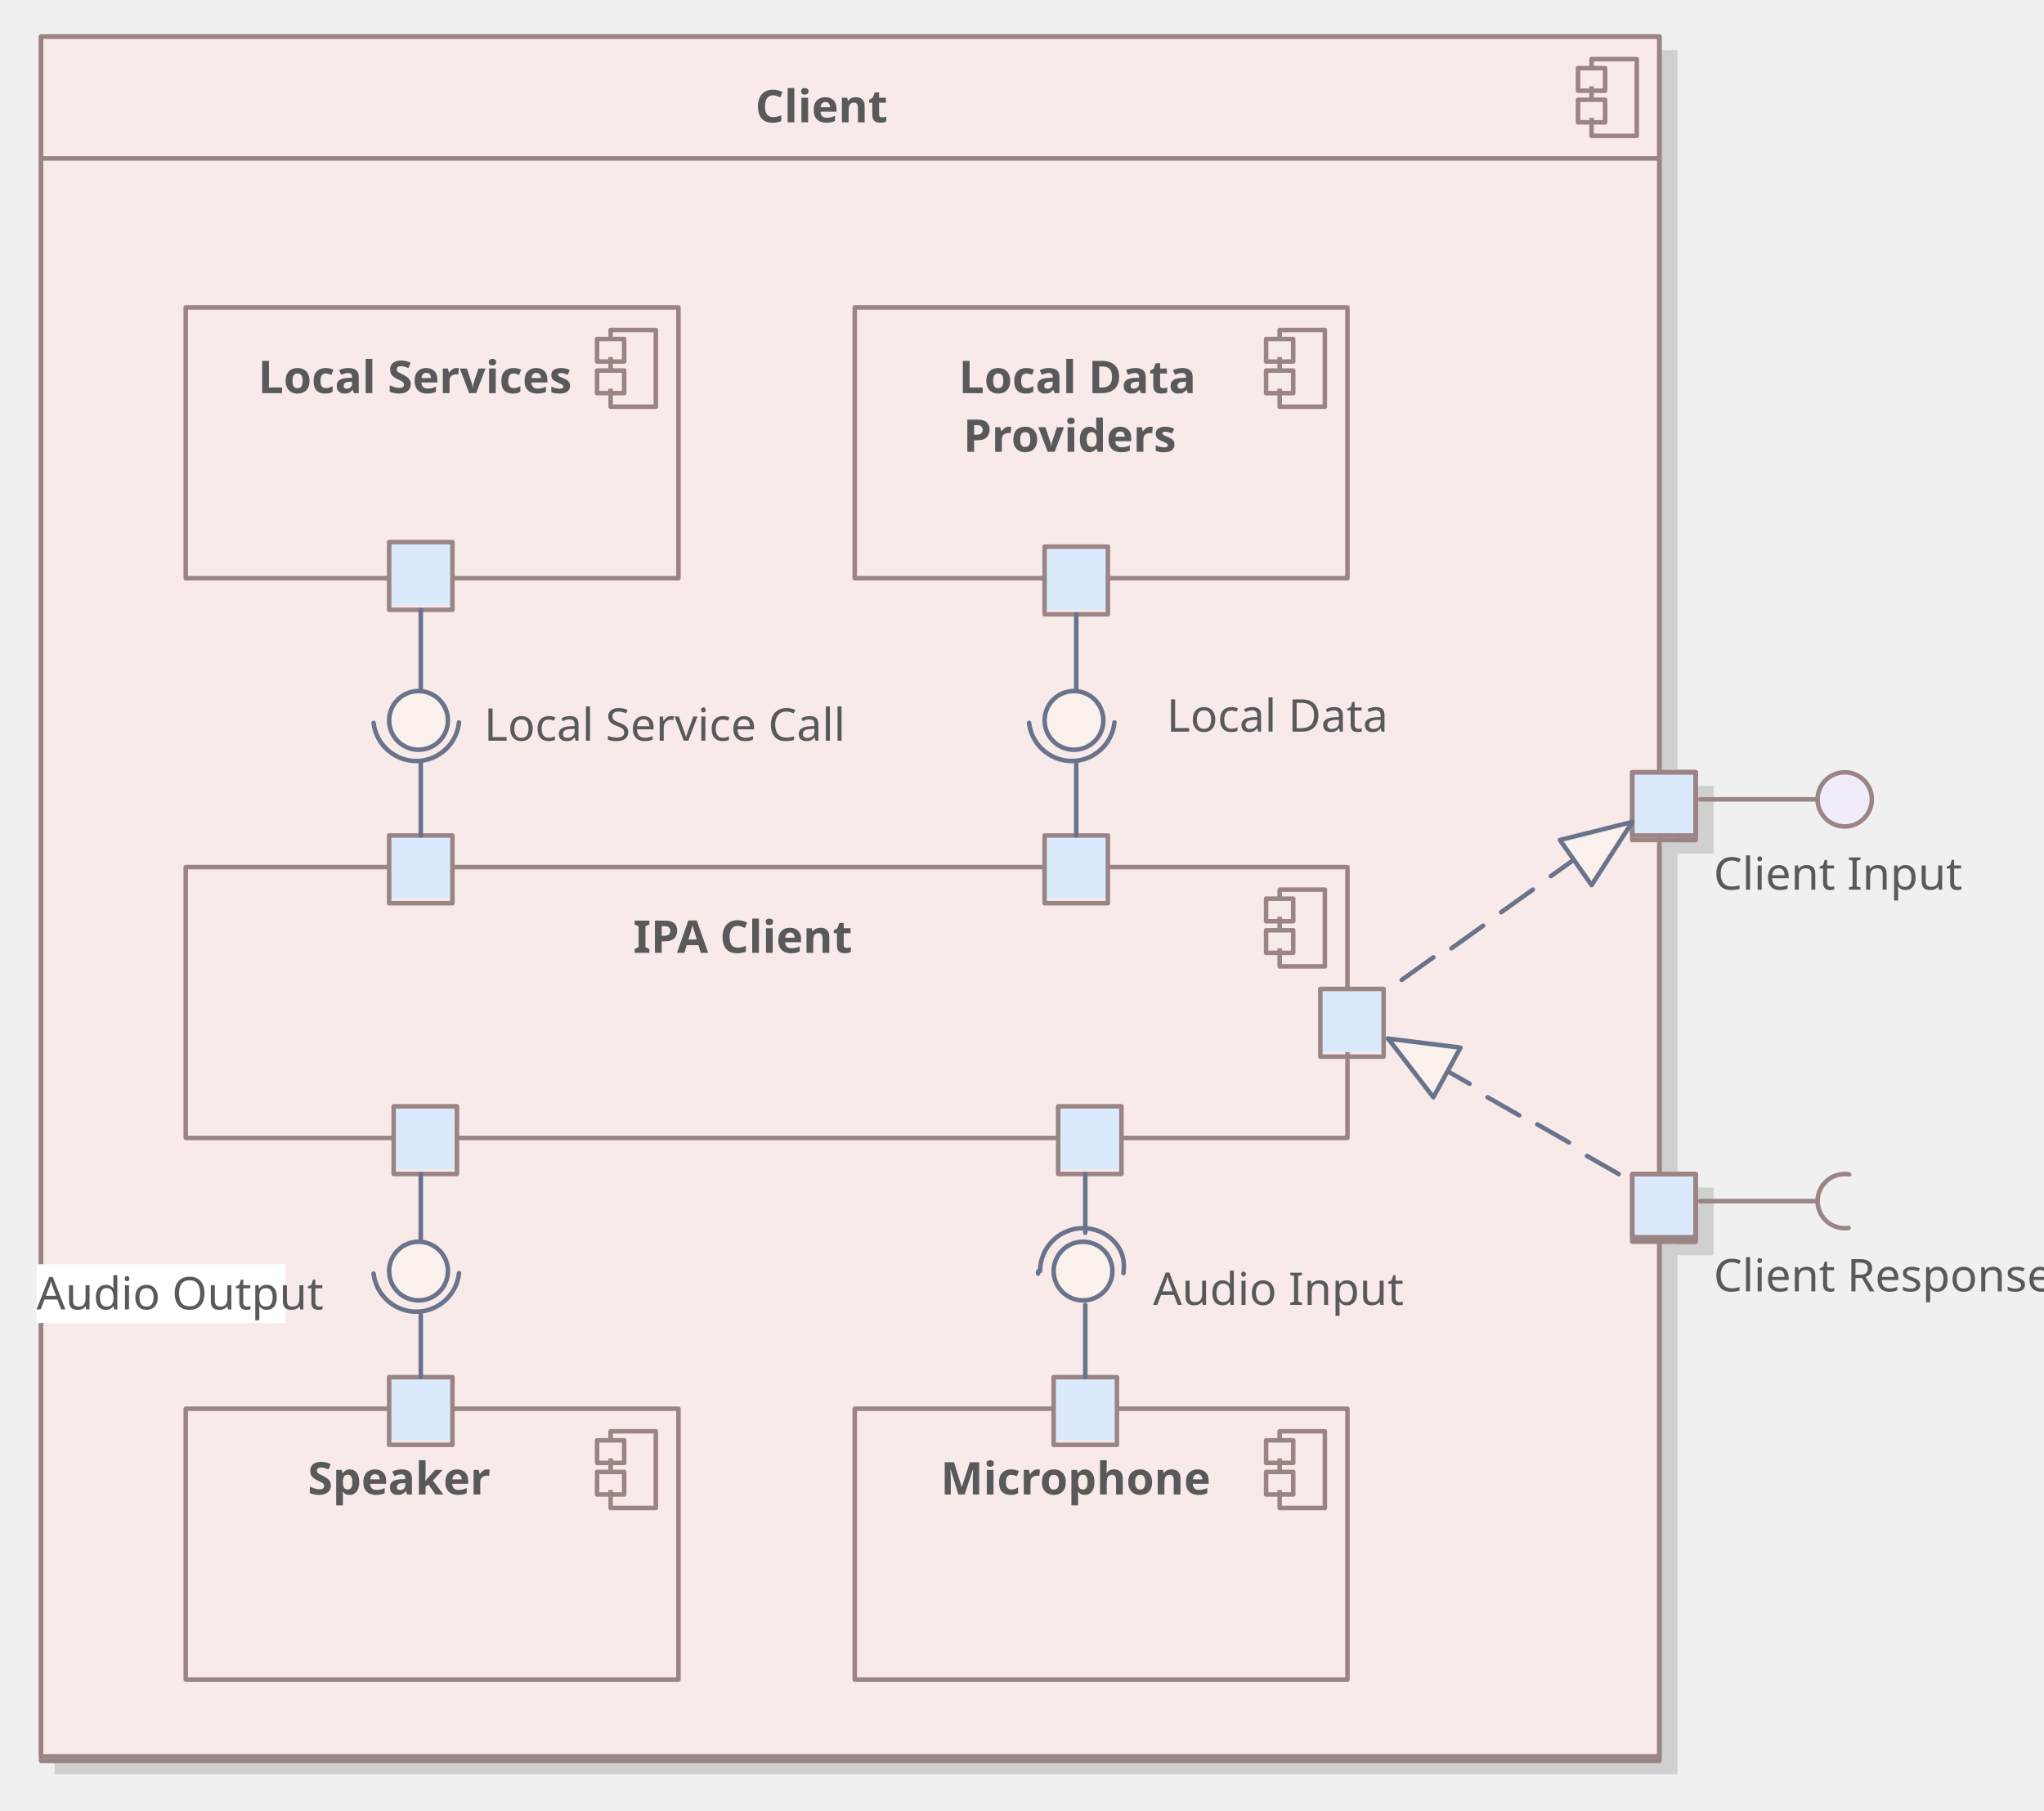
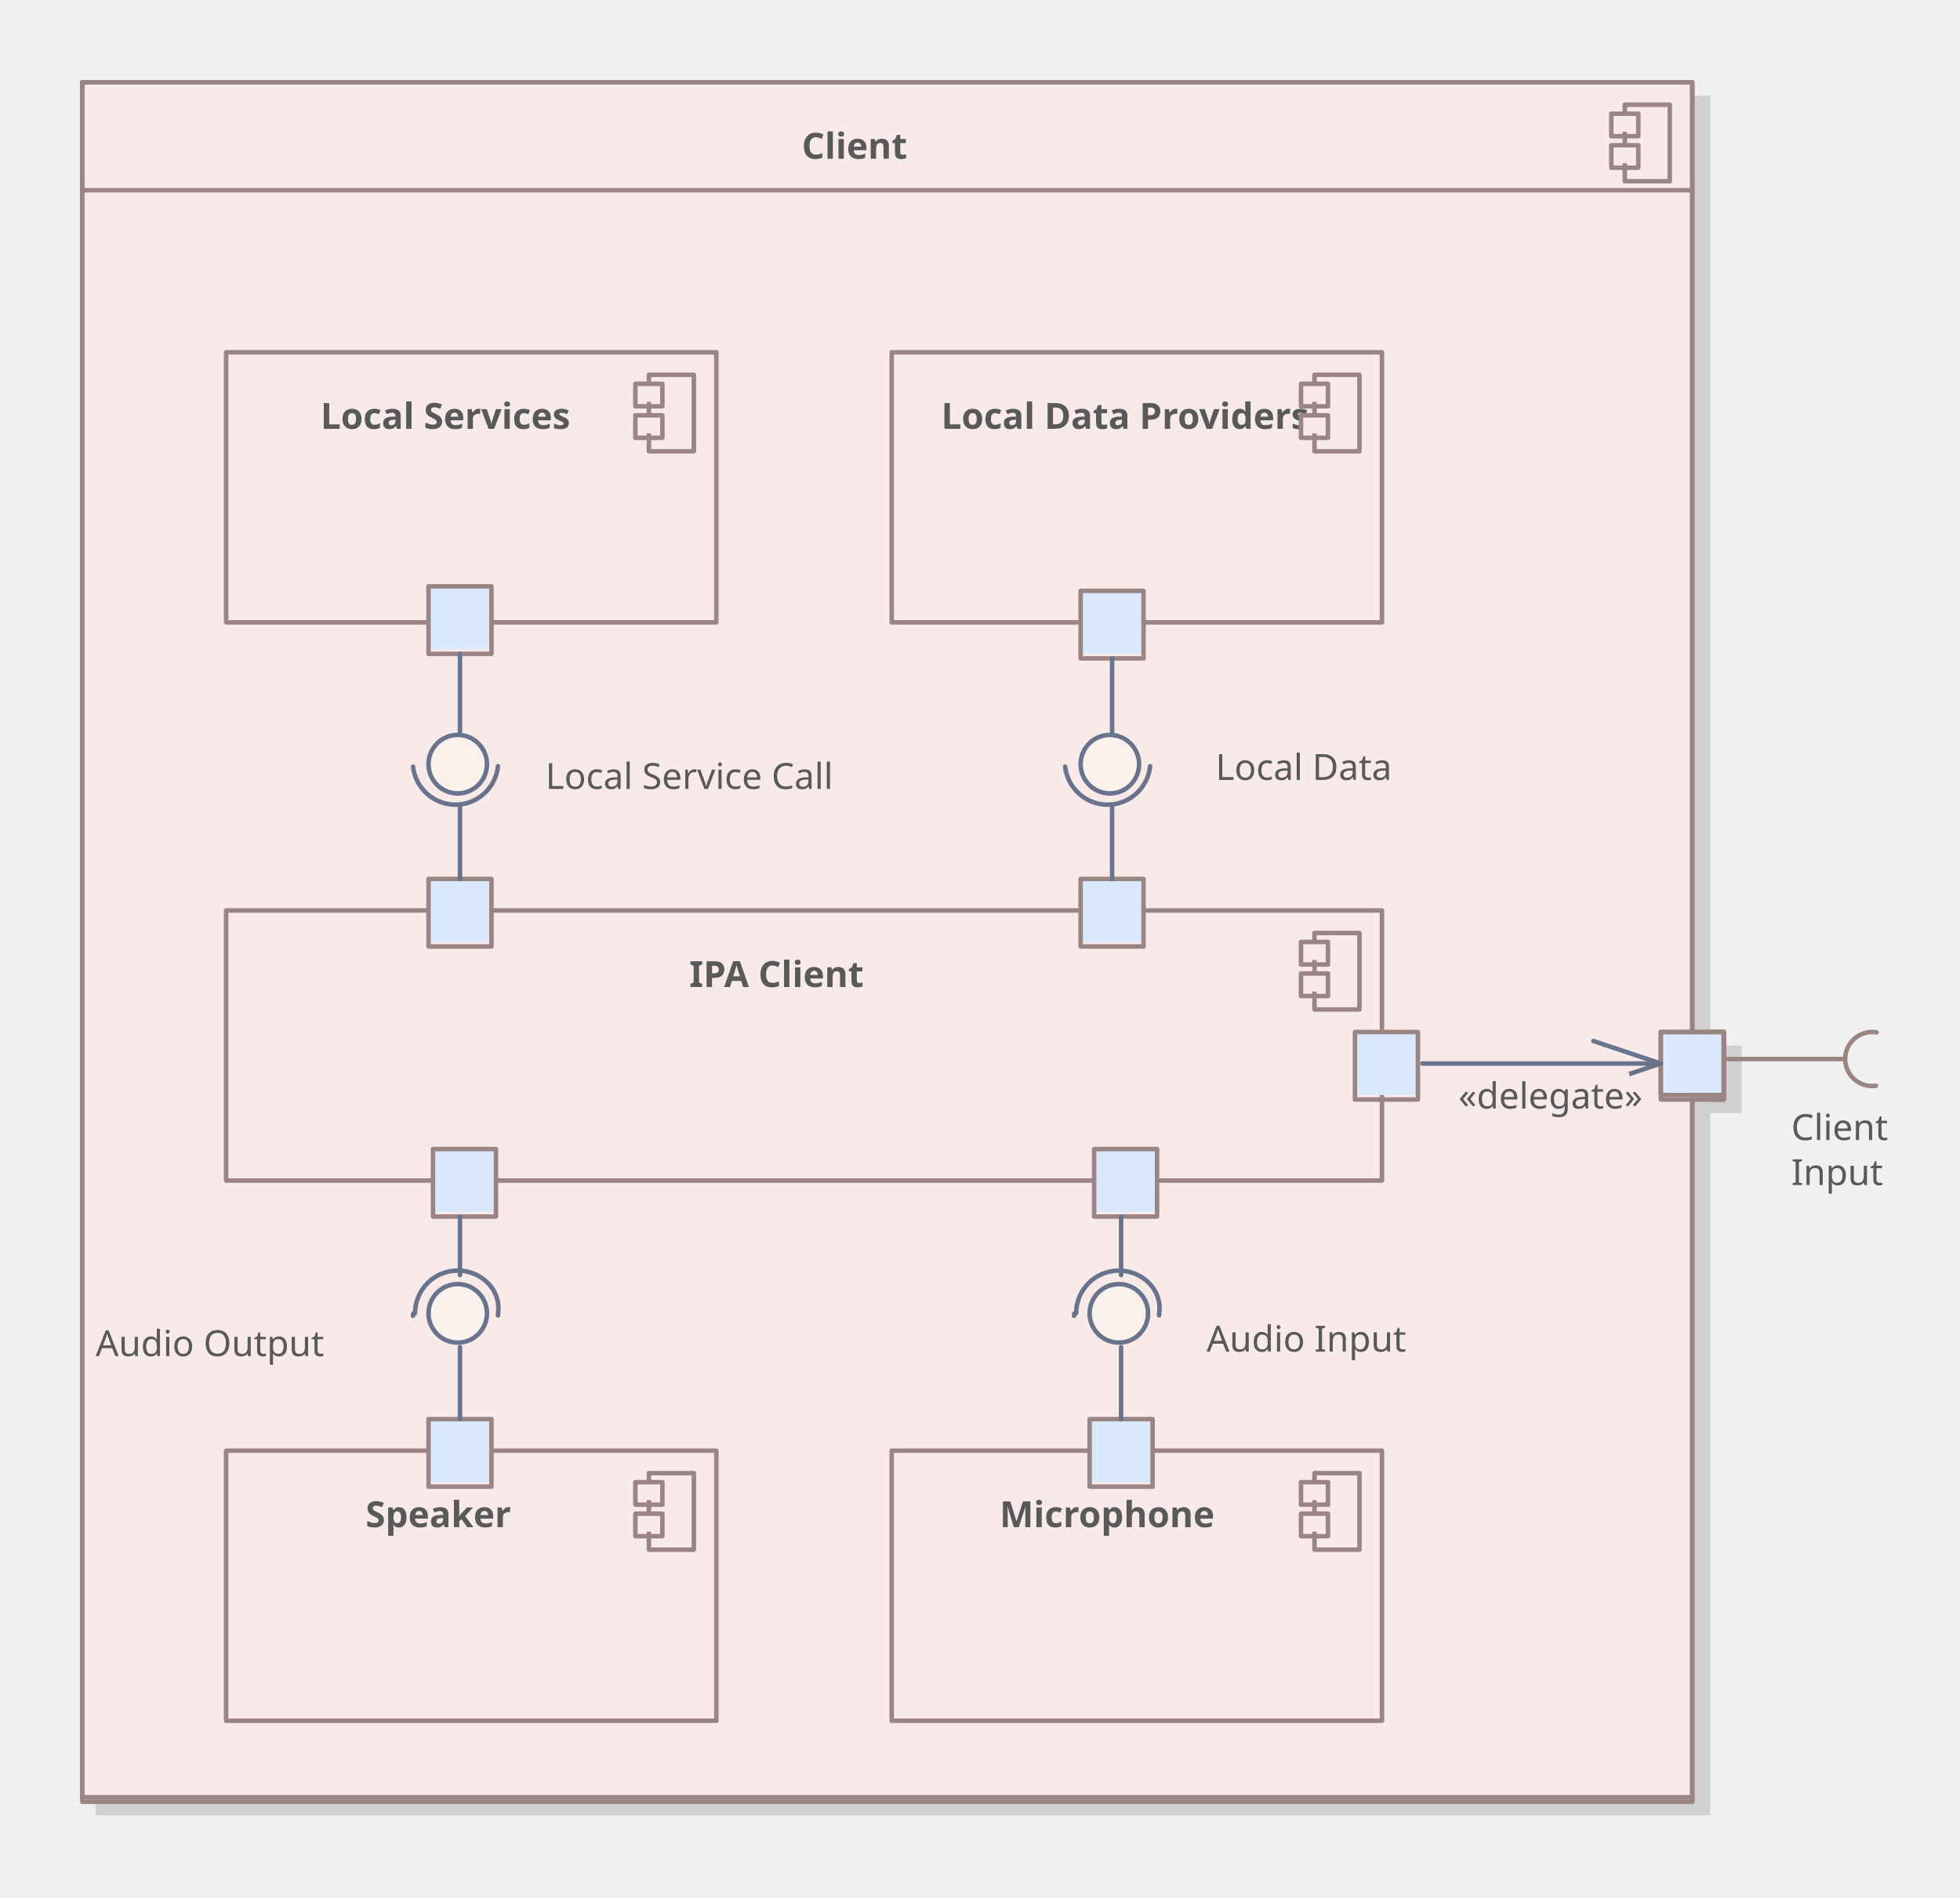
- <svg xmlns="http://www.w3.org/2000/svg" version="1.1" preserveAspectRatio="xMidYMid" xml:space="preserve" width="447.323pt" height="396.306pt" viewBox="48.389 36.051 447.323 396.306">
+ <svg xmlns="http://www.w3.org/2000/svg" version="1.1" preserveAspectRatio="xMidYMid" xml:space="preserve" width="190.737pt" height="184.658pt" viewBox="17.385 11.313 190.737 184.658">
  <g transform="matrix(1 0 0 -1 0 541)">
    <g stroke="#000000" fill="none" fill-rule="evenodd" stroke-width="1" stroke-linecap="round" stroke-linejoin="round" stroke-miterlimit="3" letter-spacing="normal" font-weight="normal" font-style="normal" baseline-shift="0">
-       <g transform="matrix(0.75 0 0 0.75 0 541.4)">
-         <g transform="matrix(1.319031 0 0 -1.317076 0 0)" font-family="CalibriUnicode" font-size="10">
-           <rect fill="#D0D0D0" stroke="none" x="413" y="211" width="15" height="15" />
-           <rect stroke="none" fill="#DAEAFC" x="410" y="208" width="14" height="14" />
-           <rect stroke="#9A8484" x="410" y="208" width="14" height="15" />
-           <rect stroke="#9A8484" x="410" y="208" width="14" height="14" />
-           <rect fill="#D0D0D0" stroke="none" x="413" y="300" width="15" height="15" />
-           <rect stroke="none" fill="#DAEAFC" x="410" y="297" width="14" height="14" />
-           <rect stroke="#9A8484" x="410" y="297" width="14" height="15" />
-           <rect stroke="#9A8484" x="410" y="297" width="14" height="14" />
+       <g transform="matrix(0.6 0 0 0.6 0 541.4)">
+         <g transform="matrix(0.72944 0 0 -0.730122 0 0)" font-family="CalibriUnicode" font-size="8">
+           <rect fill="#D0D0D0" stroke="none" x="412" y="259" width="15" height="15" />
+           <rect stroke="none" fill="#DAEAFC" x="409" y="256" width="14" height="14" />
+           <rect stroke="#9A8484" x="409" y="256" width="14" height="15" />
+           <rect stroke="#9A8484" x="409" y="256" width="14" height="14" />
          <rect fill="#D0D0D0" stroke="none" x="61" y="48" width="359" height="382" />
          <rect stroke="none" fill="#F9EAEA" x="58" y="45" width="358" height="381" />
          <rect stroke="#9A8484" x="58" y="45" width="358" height="382" />
          <rect stroke="#9A8484" x="58" y="45" width="358" height="381" />
-           <text transform="matrix(1 0 0 1 216 54)" fill="#595959" font-weight="bold" stroke="none">
-             <tspan dx="0 " x="0" y="10">Client</tspan>
+           <text transform="matrix(1 0 0 1 218 54)" fill="#595959" font-weight="bold" stroke="none">
+             <tspan dx="0 " x="0" y="8">Client</tspan>
          </text>
-           <path stroke="#9A8484" d="M58 72H416" />
+           <path stroke="#9A8484" d="M58 69H416" />
          <rect stroke="none" fill="#F9EAEA" x="401" y="50" width="10" height="16" />
          <rect stroke="#9A8484" x="401" y="50" width="10" height="17" />
          <rect stroke="none" fill="#F9EAEA" x="398" y="52" width="6" height="4" />
          <rect stroke="#9A8484" x="398" y="52" width="6" height="5" />
          <rect stroke="none" fill="#F9EAEA" x="398" y="59" width="6" height="4" />
          <rect stroke="#9A8484" x="398" y="59" width="6" height="5" />
-           <rect stroke="none" fill="#DAEAFC" x="410" y="208" width="14" height="14" />
-           <rect stroke="#9A8484" x="410" y="208" width="14" height="15" />
-           <rect stroke="#9A8484" x="410" y="208" width="14" height="14" />
-           <rect stroke="none" fill="#DAEAFC" x="410" y="297" width="14" height="14" />
-           <rect stroke="#9A8484" x="410" y="297" width="14" height="15" />
-           <rect stroke="#9A8484" x="410" y="297" width="14" height="14" />
-           <path stroke="#9A8484" d="M425 214h26" />
-           <path stroke="none" fill="#F1ECFA" d="M451 214C451 210.69 453.69 208 457 208C460.31 208 463 210.69 463 214C463 217.31 460.31 220 457 220C453.69 220 451 217.31 451 214" />
-           <path stroke="#9A8484" d="M451 214C451 210.69 453.69 208 457 208C460.31 208 463 210.69 463 214C463 217.31 460.31 220 457 220C453.69 220 451 217.31 451 214M451 214C451 210.69 453.69 208 457 208C460.31 208 463 210.69 463 214C463 217.31 460.31 220 457 220C453.69 220 451 217.31 451 214" />
-           <text transform="matrix(1 0 0 1 428 224)" fill="#595959" stroke="none">
-             <tspan dx="0 " x="0" y="10">Client Input</tspan>
+           <rect stroke="none" fill="#DAEAFC" x="409" y="256" width="14" height="14" />
+           <rect stroke="#9A8484" x="409" y="256" width="14" height="15" />
+           <rect stroke="#9A8484" x="409" y="256" width="14" height="14" />
+           <path stroke="#9A8484" d="M424 262h26M456.99 256.08C456.66 256.03 456.33 256 456 256C452.69 256 450 258.69 450 262C450 265.31 452.69 268 456 268C456.28 268 456.57 267.98 456.85 267.94" />
+           <text transform="matrix(1 0 0 1 438 272)" fill="#595959" stroke="none">
+             <tspan dx="0 " x="0" y="8">Client</tspan>
          </text>
-           <path stroke="#9A8484" d="M425 303h26M457.99 297.08C457.66 297.03 457.33 297 457 297C453.69 297 451 299.69 451 303C451 306.31 453.69 309 457 309C457.28 309 457.57 308.98 457.85 308.94" />
-           <text transform="matrix(1 0 0 1 428 313)" fill="#595959" stroke="none">
-             <tspan dx="0 " x="0" y="10">Client Response</tspan>
+           <text transform="matrix(1 0 0 1 438 282)" fill="#595959" stroke="none">
+             <tspan dx="0 " x="0" y="8">Input</tspan>
          </text>
          <rect stroke="none" fill="#F9EAEA" x="90" y="229" width="257" height="59" />
          <rect stroke="#9A8484" x="90" y="229" width="257" height="60" />
-           <text transform="matrix(1 0 0 1 189 238)" fill="#595959" font-weight="bold" stroke="none">
-             <tspan dx="0 " x="0" y="10">IPA Client</tspan>
+           <text transform="matrix(1 0 0 1 193 238)" fill="#595959" font-weight="bold" stroke="none">
+             <tspan dx="0 " x="0" y="8">IPA Client</tspan>
          </text>
          <rect stroke="none" fill="#F9EAEA" x="332" y="234" width="10" height="16" />
          <rect stroke="#9A8484" x="332" y="234" width="10" height="17" />
          <rect stroke="none" fill="#F9EAEA" x="329" y="236" width="6" height="4" />
          <rect stroke="#9A8484" x="329" y="236" width="6" height="5" />
          <rect stroke="none" fill="#F9EAEA" x="329" y="243" width="6" height="4" />
          <rect stroke="#9A8484" x="329" y="243" width="6" height="5" />
          <rect stroke="none" fill="#DAEAFC" x="341" y="256" width="14" height="14" />
          <rect stroke="#9A8484" x="341" y="256" width="14" height="15" />
          <rect stroke="none" fill="#DAEAFC" x="135" y="222" width="14" height="14" />
          <rect stroke="#9A8484" x="135" y="222" width="14" height="15" />
          <rect stroke="none" fill="#DAEAFC" x="280" y="222" width="14" height="14" />
          <rect stroke="#9A8484" x="280" y="222" width="14" height="15" />
          <rect stroke="none" fill="#DAEAFC" x="136" y="282" width="14" height="14" />
          <rect stroke="#9A8484" x="136" y="282" width="14" height="15" />
          <rect stroke="none" fill="#DAEAFC" x="283" y="282" width="14" height="14" />
          <rect stroke="#9A8484" x="283" y="282" width="14" height="15" />
          <rect stroke="none" fill="#F9EAEA" x="90" y="349" width="109" height="59" />
          <rect stroke="#9A8484" x="90" y="349" width="109" height="60" />
-           <text transform="matrix(1 0 0 1 117 358)" fill="#595959" font-weight="bold" stroke="none">
-             <tspan dx="0 " x="0" y="10">Speaker</tspan>
+           <text transform="matrix(1 0 0 1 121 358)" fill="#595959" font-weight="bold" stroke="none">
+             <tspan dx="0 " x="0" y="8">Speaker</tspan>
          </text>
          <rect stroke="none" fill="#F9EAEA" x="184" y="354" width="10" height="16" />
          <rect stroke="#9A8484" x="184" y="354" width="10" height="17" />
          <rect stroke="none" fill="#F9EAEA" x="181" y="356" width="6" height="4" />
          <rect stroke="#9A8484" x="181" y="356" width="6" height="5" />
          <rect stroke="none" fill="#F9EAEA" x="181" y="363" width="6" height="4" />
          <rect stroke="#9A8484" x="181" y="363" width="6" height="5" />
          <rect stroke="none" fill="#DAEAFC" x="135" y="342" width="14" height="14" />
          <rect stroke="#9A8484" x="135" y="342" width="14" height="15" />
          <rect stroke="none" fill="#F9EAEA" x="238" y="349" width="109" height="59" />
          <rect stroke="#9A8484" x="238" y="349" width="109" height="60" />
-           <text transform="matrix(1 0 0 1 257 358)" fill="#595959" font-weight="bold" stroke="none">
-             <tspan dx="0 " x="0" y="10">Microphone</tspan>
+           <text transform="matrix(1 0 0 1 262 358)" fill="#595959" font-weight="bold" stroke="none">
+             <tspan dx="0 " x="0" y="8">Microphone</tspan>
          </text>
          <rect stroke="none" fill="#F9EAEA" x="332" y="354" width="10" height="16" />
          <rect stroke="#9A8484" x="332" y="354" width="10" height="17" />
          <rect stroke="none" fill="#F9EAEA" x="329" y="356" width="6" height="4" />
          <rect stroke="#9A8484" x="329" y="356" width="6" height="5" />
          <rect stroke="none" fill="#F9EAEA" x="329" y="363" width="6" height="4" />
          <rect stroke="#9A8484" x="329" y="363" width="6" height="5" />
          <rect stroke="none" fill="#DAEAFC" x="282" y="342" width="14" height="14" />
          <rect stroke="#9A8484" x="282" y="342" width="14" height="15" />
          <rect stroke="none" fill="#F9EAEA" x="90" y="105" width="109" height="59" />
          <rect stroke="#9A8484" x="90" y="105" width="109" height="60" />
-           <text transform="matrix(1 0 0 1 106 114)" fill="#595959" font-weight="bold" stroke="none">
-             <tspan dx="0 " x="0" y="10">Local Services</tspan>
+           <text transform="matrix(1 0 0 1 111 114)" fill="#595959" font-weight="bold" stroke="none">
+             <tspan dx="0 " x="0" y="8">Local Services</tspan>
          </text>
          <rect stroke="none" fill="#F9EAEA" x="184" y="110" width="10" height="16" />
          <rect stroke="#9A8484" x="184" y="110" width="10" height="17" />
          <rect stroke="none" fill="#F9EAEA" x="181" y="112" width="6" height="4" />
          <rect stroke="#9A8484" x="181" y="112" width="6" height="5" />
          <rect stroke="none" fill="#F9EAEA" x="181" y="119" width="6" height="4" />
          <rect stroke="#9A8484" x="181" y="119" width="6" height="5" />
          <rect stroke="none" fill="#DAEAFC" x="135" y="157" width="14" height="14" />
          <rect stroke="#9A8484" x="135" y="157" width="14" height="15" />
          <rect stroke="none" fill="#F9EAEA" x="238" y="105" width="109" height="59" />
          <rect stroke="#9A8484" x="238" y="105" width="109" height="60" />
-           <text transform="matrix(1 0 0 1 261 114)" fill="#595959" font-weight="bold" stroke="none">
-             <tspan dx="0 " x="0" y="10">Local Data</tspan>
-           </text>
-           <text transform="matrix(1 0 0 1 262 127)" fill="#595959" font-weight="bold" stroke="none">
-             <tspan dx="0 " x="0" y="10">Providers</tspan>
+           <text transform="matrix(1 0 0 1 249 114)" fill="#595959" font-weight="bold" stroke="none">
+             <tspan dx="0 " x="0" y="8">Local Data Providers</tspan>
          </text>
          <rect stroke="none" fill="#F9EAEA" x="332" y="110" width="10" height="16" />
          <rect stroke="#9A8484" x="332" y="110" width="10" height="17" />
          <rect stroke="none" fill="#F9EAEA" x="329" y="112" width="6" height="4" />
          <rect stroke="#9A8484" x="329" y="112" width="6" height="5" />
          <rect stroke="none" fill="#F9EAEA" x="329" y="119" width="6" height="4" />
          <rect stroke="#9A8484" x="329" y="119" width="6" height="5" />
          <rect stroke="none" fill="#DAEAFC" x="280" y="158" width="14" height="14" />
          <rect stroke="#9A8484" x="280" y="158" width="14" height="15" />
-           <path stroke="#69738C" d="M356 267l7 4m4 2l7 4m4 3l7 4m4 2l7 4m4 3l7 4" />
-           <path stroke="#69738C" fill="#FAF1EC" d="M372 269l-6 11L356 267l16 2" />
-           <path stroke="#69738C" d="M410 219l-7 4m-4 3l-7 5m-4 3l-7 5m-4 3l-7 5m-4 2l-7 5" />
-           <path stroke="#69738C" fill="#FAF1EC" d="M401 233l-7 -10l16 -4l-9 14" />
-           <path stroke="#69738C" d="M289 297v13M297.45 318.95C297.48 318.63 297.5 318.32 297.5 318C298 313.25 293.75 309 288.5 309C283.25 309 279 313.25 279 318.5C278.5 318.35 278.52 318.7 278.56 319.05M289 326v16" />
+           <path stroke="#69738C" d="M356 263h53m0 0l-15 5m15 -5l-15 -5" />
+           <path stroke="#69738C" d="M142 222V206M131.56 197.05C132.09 201.84 136.18 205.5 141 205.5C145.86 205.5 149.97 201.78 150.45 196.95M142 191V172" />
+           <path stroke="none" fill="#FAF1EC" d="M135 196.5C135 192.91 137.91 190 141.5 190C145.09 190 148 192.91 148 196.5C148 200.09 145.09 203 141.5 203C137.91 203 135 200.09 135 196.5" />
+           <path stroke="#69738C" d="M135 196.5C135 192.91 137.91 190 141.5 190C145.09 190 148 192.91 148 196.5C148 200.09 145.09 203 141.5 203C137.91 203 135 200.09 135 196.5M287 222V206M276.56 197.05C277.09 201.84 281.18 205.5 286 205.5C290.86 205.5 294.97 201.78 295.45 196.95M287 191V173" />
+           <path stroke="none" fill="#FAF1EC" d="M280 196.5C280 192.91 282.91 190 286.5 190C290.09 190 293 192.91 293 196.5C293 200.09 290.09 203 286.5 203C282.91 203 280 200.09 280 196.5" />
+           <path stroke="#69738C" d="M280 196.5C280 192.91 282.91 190 286.5 190C290.09 190 293 192.91 293 196.5C293 200.09 290.09 203 286.5 203C282.91 203 280 200.09 280 196.5M142 297v13M150.45 318.95C150.48 318.63 150.5 318.32 150.5 318C151 313.25 146.75 309 141.5 309C136.25 309 132 313.25 132 318.5C131.5 318.35 131.52 318.7 131.56 319.05M142 326v16" />
+           <path stroke="none" fill="#FAF1EC" d="M135 318.5C135 314.91 137.91 312 141.5 312C145.09 312 148 314.91 148 318.5C148 322.09 145.09 325 141.5 325C137.91 325 135 322.09 135 318.5" />
+           <path stroke="#69738C" d="M135 318.5C135 314.91 137.91 312 141.5 312C145.09 312 148 314.91 148 318.5C148 322.09 145.09 325 141.5 325C137.91 325 135 322.09 135 318.5M289 297v13M297.45 318.95C297.48 318.63 297.5 318.32 297.5 318C298 313.25 293.75 309 288.5 309C283.25 309 279 313.25 279 318.5C278.5 318.35 278.52 318.7 278.56 319.05M289 326v16" />
          <path stroke="none" fill="#FAF1EC" d="M282 318.5C282 314.91 284.91 312 288.5 312C292.09 312 295 314.91 295 318.5C295 322.09 292.09 325 288.5 325C284.91 325 282 322.09 282 318.5" />
-           <path stroke="#69738C" d="M282 318.5C282 314.91 284.91 312 288.5 312C292.09 312 295 314.91 295 318.5C295 322.09 292.09 325 288.5 325C284.91 325 282 322.09 282 318.5M142 342V328M131.56 319.05C132.09 323.84 136.18 327.5 141 327.5C145.86 327.5 149.97 323.78 150.45 318.95M142 313V297" />
-           <path stroke="none" fill="#FAF1EC" d="M135 318.5C135 314.91 137.91 312 141.5 312C145.09 312 148 314.91 148 318.5C148 322.09 145.09 325 141.5 325C137.91 325 135 322.09 135 318.5" />
-           <path stroke="#69738C" d="M135 318.5C135 314.91 137.91 312 141.5 312C145.09 312 148 314.91 148 318.5C148 322.09 145.09 325 141.5 325C137.91 325 135 322.09 135 318.5M287 222V206M276.56 197.05C277.09 201.84 281.18 205.5 286 205.5C290.86 205.5 294.97 201.78 295.45 196.95M287 191V173" />
-           <path stroke="none" fill="#FAF1EC" d="M280 196.5C280 192.91 282.91 190 286.5 190C290.09 190 293 192.91 293 196.5C293 200.09 290.09 203 286.5 203C282.91 203 280 200.09 280 196.5" />
-           <path stroke="#69738C" d="M280 196.5C280 192.91 282.91 190 286.5 190C290.09 190 293 192.91 293 196.5C293 200.09 290.09 203 286.5 203C282.91 203 280 200.09 280 196.5M142 222V206M131.56 197.05C132.09 201.84 136.18 205.5 141 205.5C145.86 205.5 149.97 201.78 150.45 196.95M142 191V172" />
-           <path stroke="none" fill="#FAF1EC" d="M135 196.5C135 192.91 137.91 190 141.5 190C145.09 190 148 192.91 148 196.5C148 200.09 145.09 203 141.5 203C137.91 203 135 200.09 135 196.5" />
-           <path stroke="#69738C" d="M135 196.5C135 192.91 137.91 190 141.5 190C145.09 190 148 192.91 148 196.5C148 200.09 145.09 203 141.5 203C137.91 203 135 200.09 135 196.5" />
-           <g transform="matrix(1 0 0 -1 307 189)">
-             <rect fill="#F9EAEA" stroke="none" x="0" width="43" y="-13" height="13" />
+           <path stroke="#69738C" d="M282 318.5C282 314.91 284.91 312 288.5 312C292.09 312 295 314.91 295 318.5C295 322.09 292.09 325 288.5 325C284.91 325 282 322.09 282 318.5" />
+           <g transform="matrix(1 0 0 -1 310 192)">
+             <rect fill="#F9EAEA" stroke="none" x="0" width="34" y="-11" height="11" />
          </g>
-           <text transform="matrix(1 0 0 1 307 189)" fill="#595959" stroke="none">
-             <tspan dx="0 " x="0" y="10">Local Data</tspan>
+           <text transform="matrix(1 0 0 1 310 192)" fill="#595959" stroke="none">
+             <tspan dx="0 " x="0" y="8">Local Data</tspan>
          </text>
-           <g transform="matrix(1 0 0 -1 57 317)">
-             <rect fill="#FFFFFF" stroke="none" x="0" width="55" y="-13" height="13" />
+           <g transform="matrix(1 0 0 -1 61 320)">
+             <rect fill="#F9EAEA" stroke="none" x="0" width="44" y="-11" height="11" />
          </g>
-           <text transform="matrix(1 0 0 1 57 317)" fill="#595959" stroke="none">
-             <tspan dx="0 " x="0" y="10">Audio Output</tspan>
+           <text transform="matrix(1 0 0 1 61 320)" fill="#595959" stroke="none">
+             <tspan dx="0 " x="0" y="8">Audio Output</tspan>
          </text>
-           <g transform="matrix(1 0 0 -1 156 191)">
-             <rect fill="#F9EAEA" stroke="none" x="0" width="70" y="-13" height="13" />
+           <g transform="matrix(1 0 0 -1 364 265)">
+             <rect fill="#F9EAEA" stroke="none" x="0" width="38" y="-11" height="11" />
          </g>
-           <text transform="matrix(1 0 0 1 156 191)" fill="#595959" stroke="none">
-             <tspan dx="0 " x="0" y="10">Local Service Call</tspan>
+           <text transform="matrix(1 0 0 1 364 265)" fill="#595959" stroke="none">
+             <tspan dx="0 " x="0" y="8">«delegate»</tspan>
          </text>
-           <g transform="matrix(1 0 0 -1 304 316)">
-             <rect fill="#F9EAEA" stroke="none" x="0" width="48" y="-13" height="13" />
+           <g transform="matrix(1 0 0 -1 308 319)">
+             <rect fill="#F9EAEA" stroke="none" x="0" width="38" y="-11" height="11" />
          </g>
-           <text transform="matrix(1 0 0 1 304 316)" fill="#595959" stroke="none">
-             <tspan dx="0 " x="0" y="10">Audio Input</tspan>
+           <text transform="matrix(1 0 0 1 308 319)" fill="#595959" stroke="none">
+             <tspan dx="0 " x="0" y="8">Audio Input</tspan>
+           </text>
+           <g transform="matrix(1 0 0 -1 161 194)">
+             <rect fill="#F9EAEA" stroke="none" x="0" width="56" y="-11" height="11" />
+           </g>
+           <text transform="matrix(1 0 0 1 161 194)" fill="#595959" stroke="none">
+             <tspan dx="0 " x="0" y="8">Local Service Call</tspan>
          </text>
        </g>
      </g>
    </g>
  </g>
</svg>
